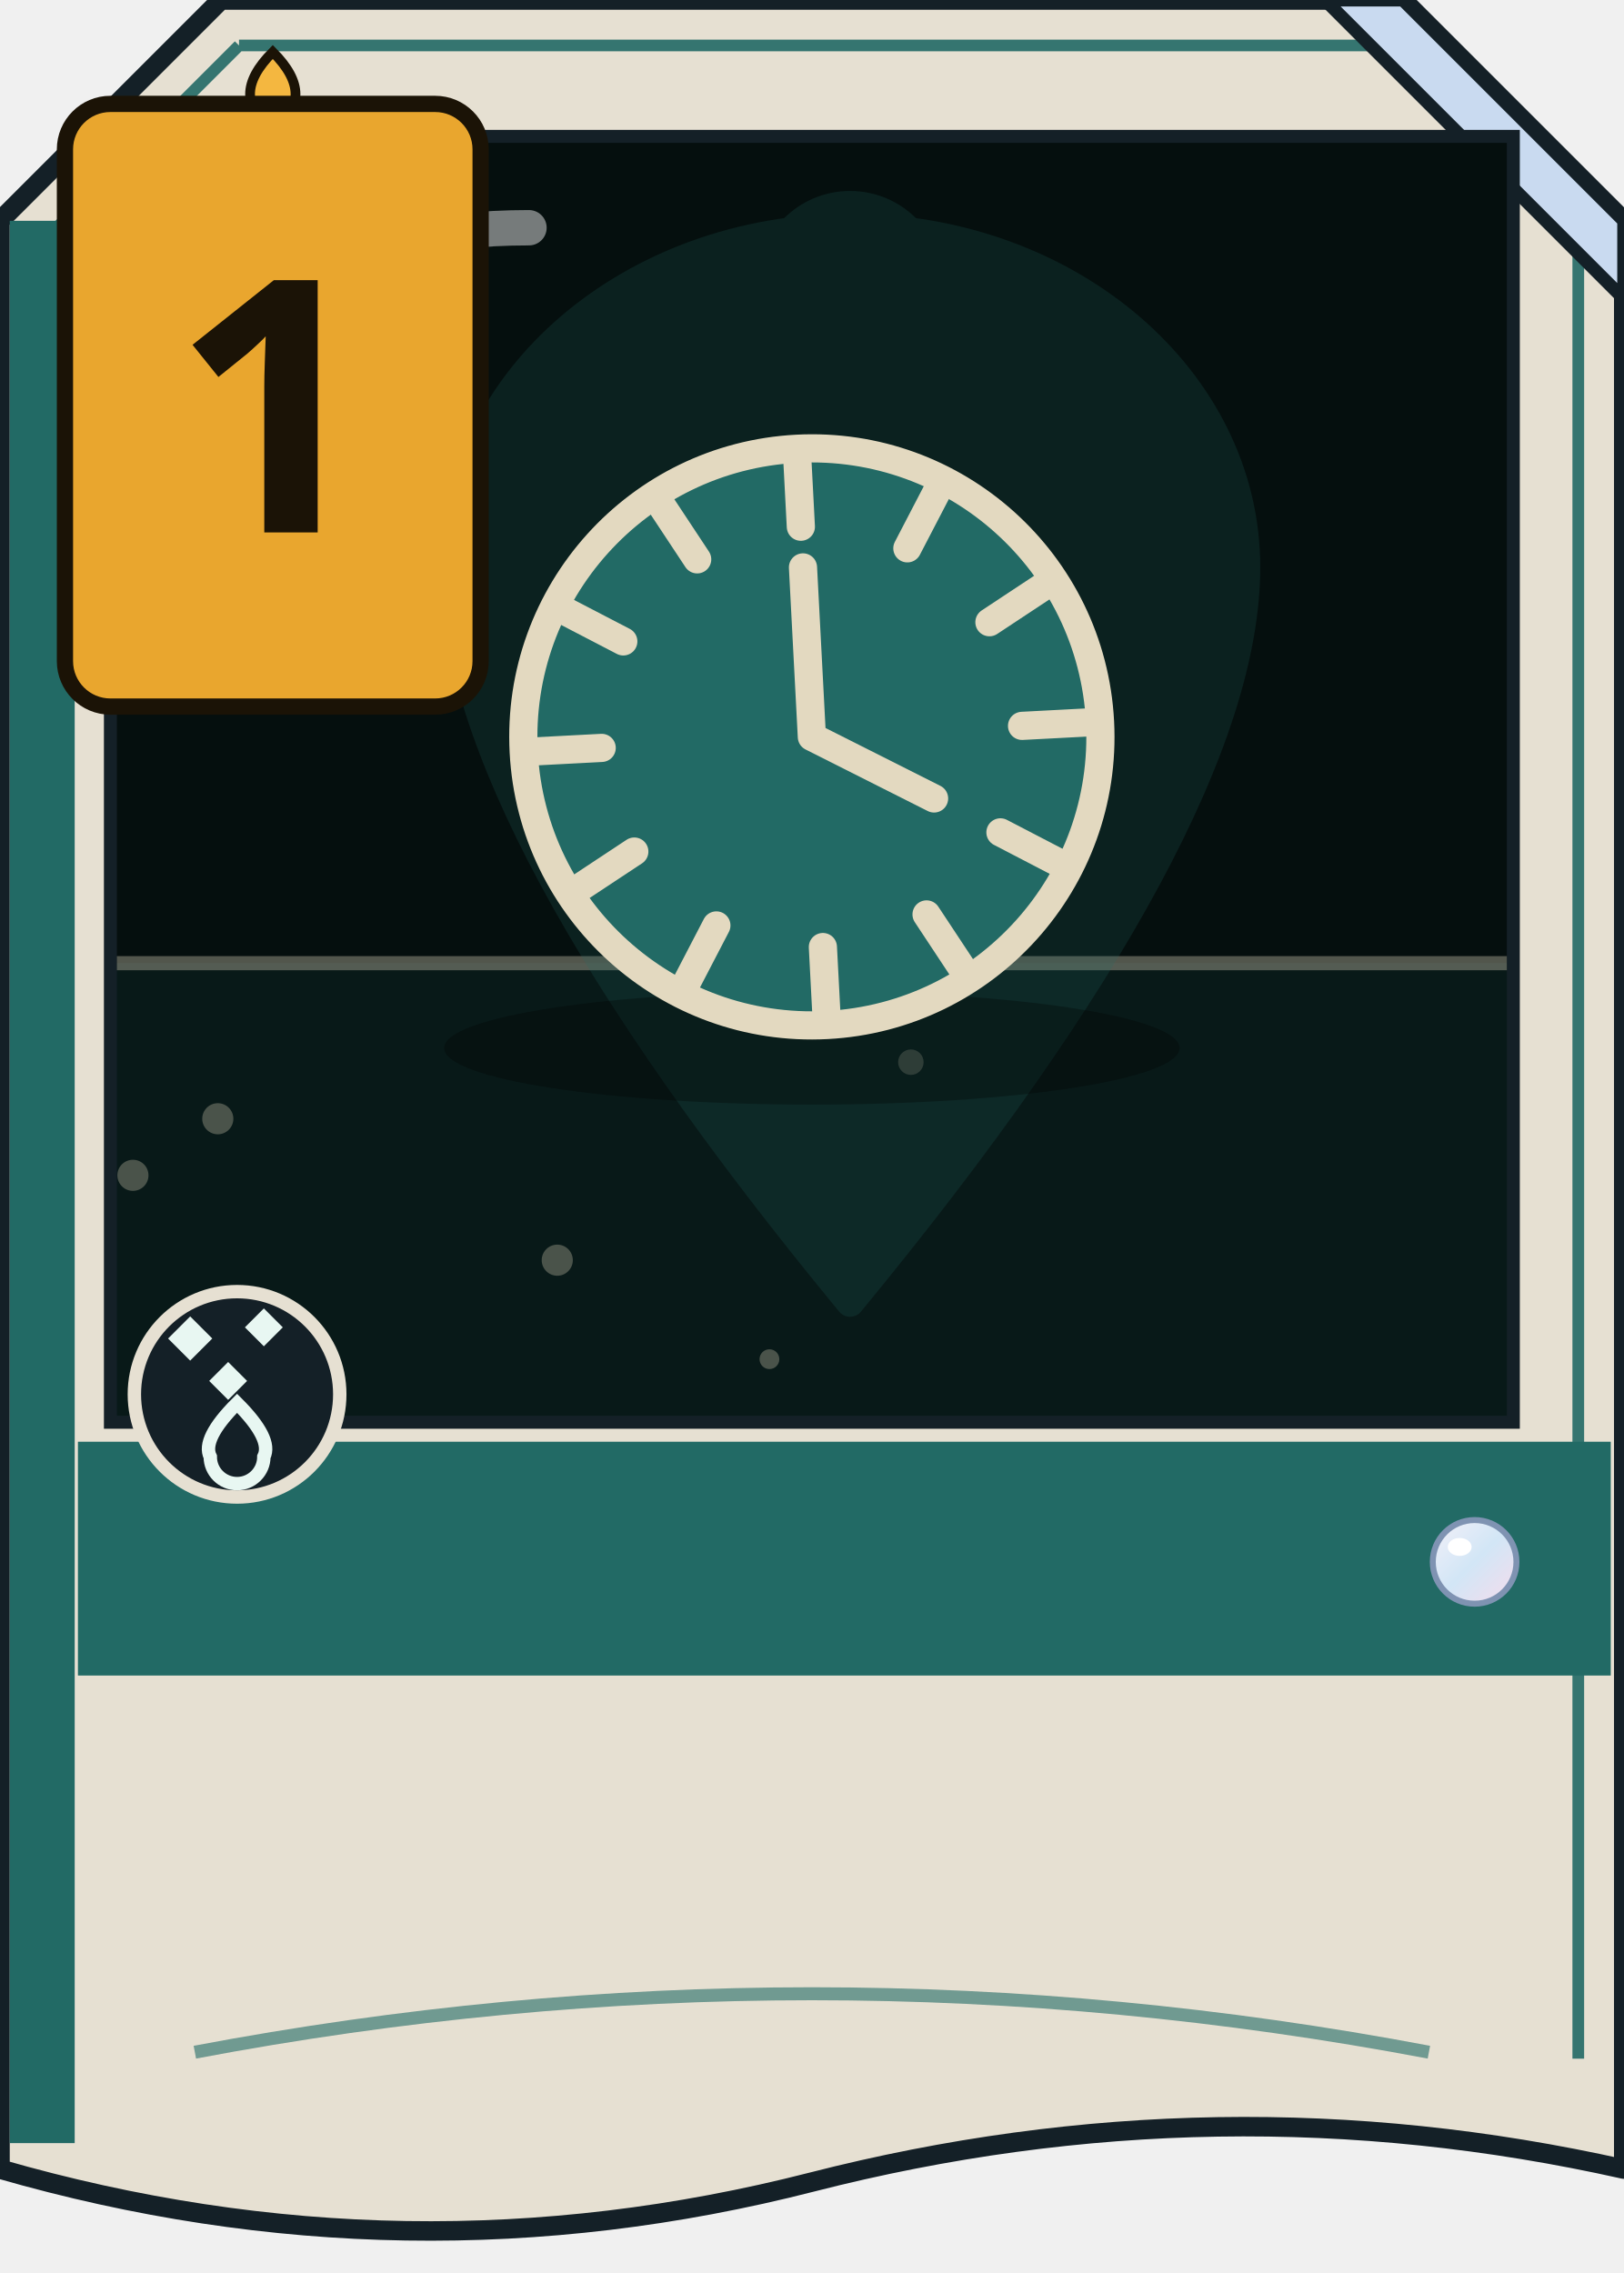
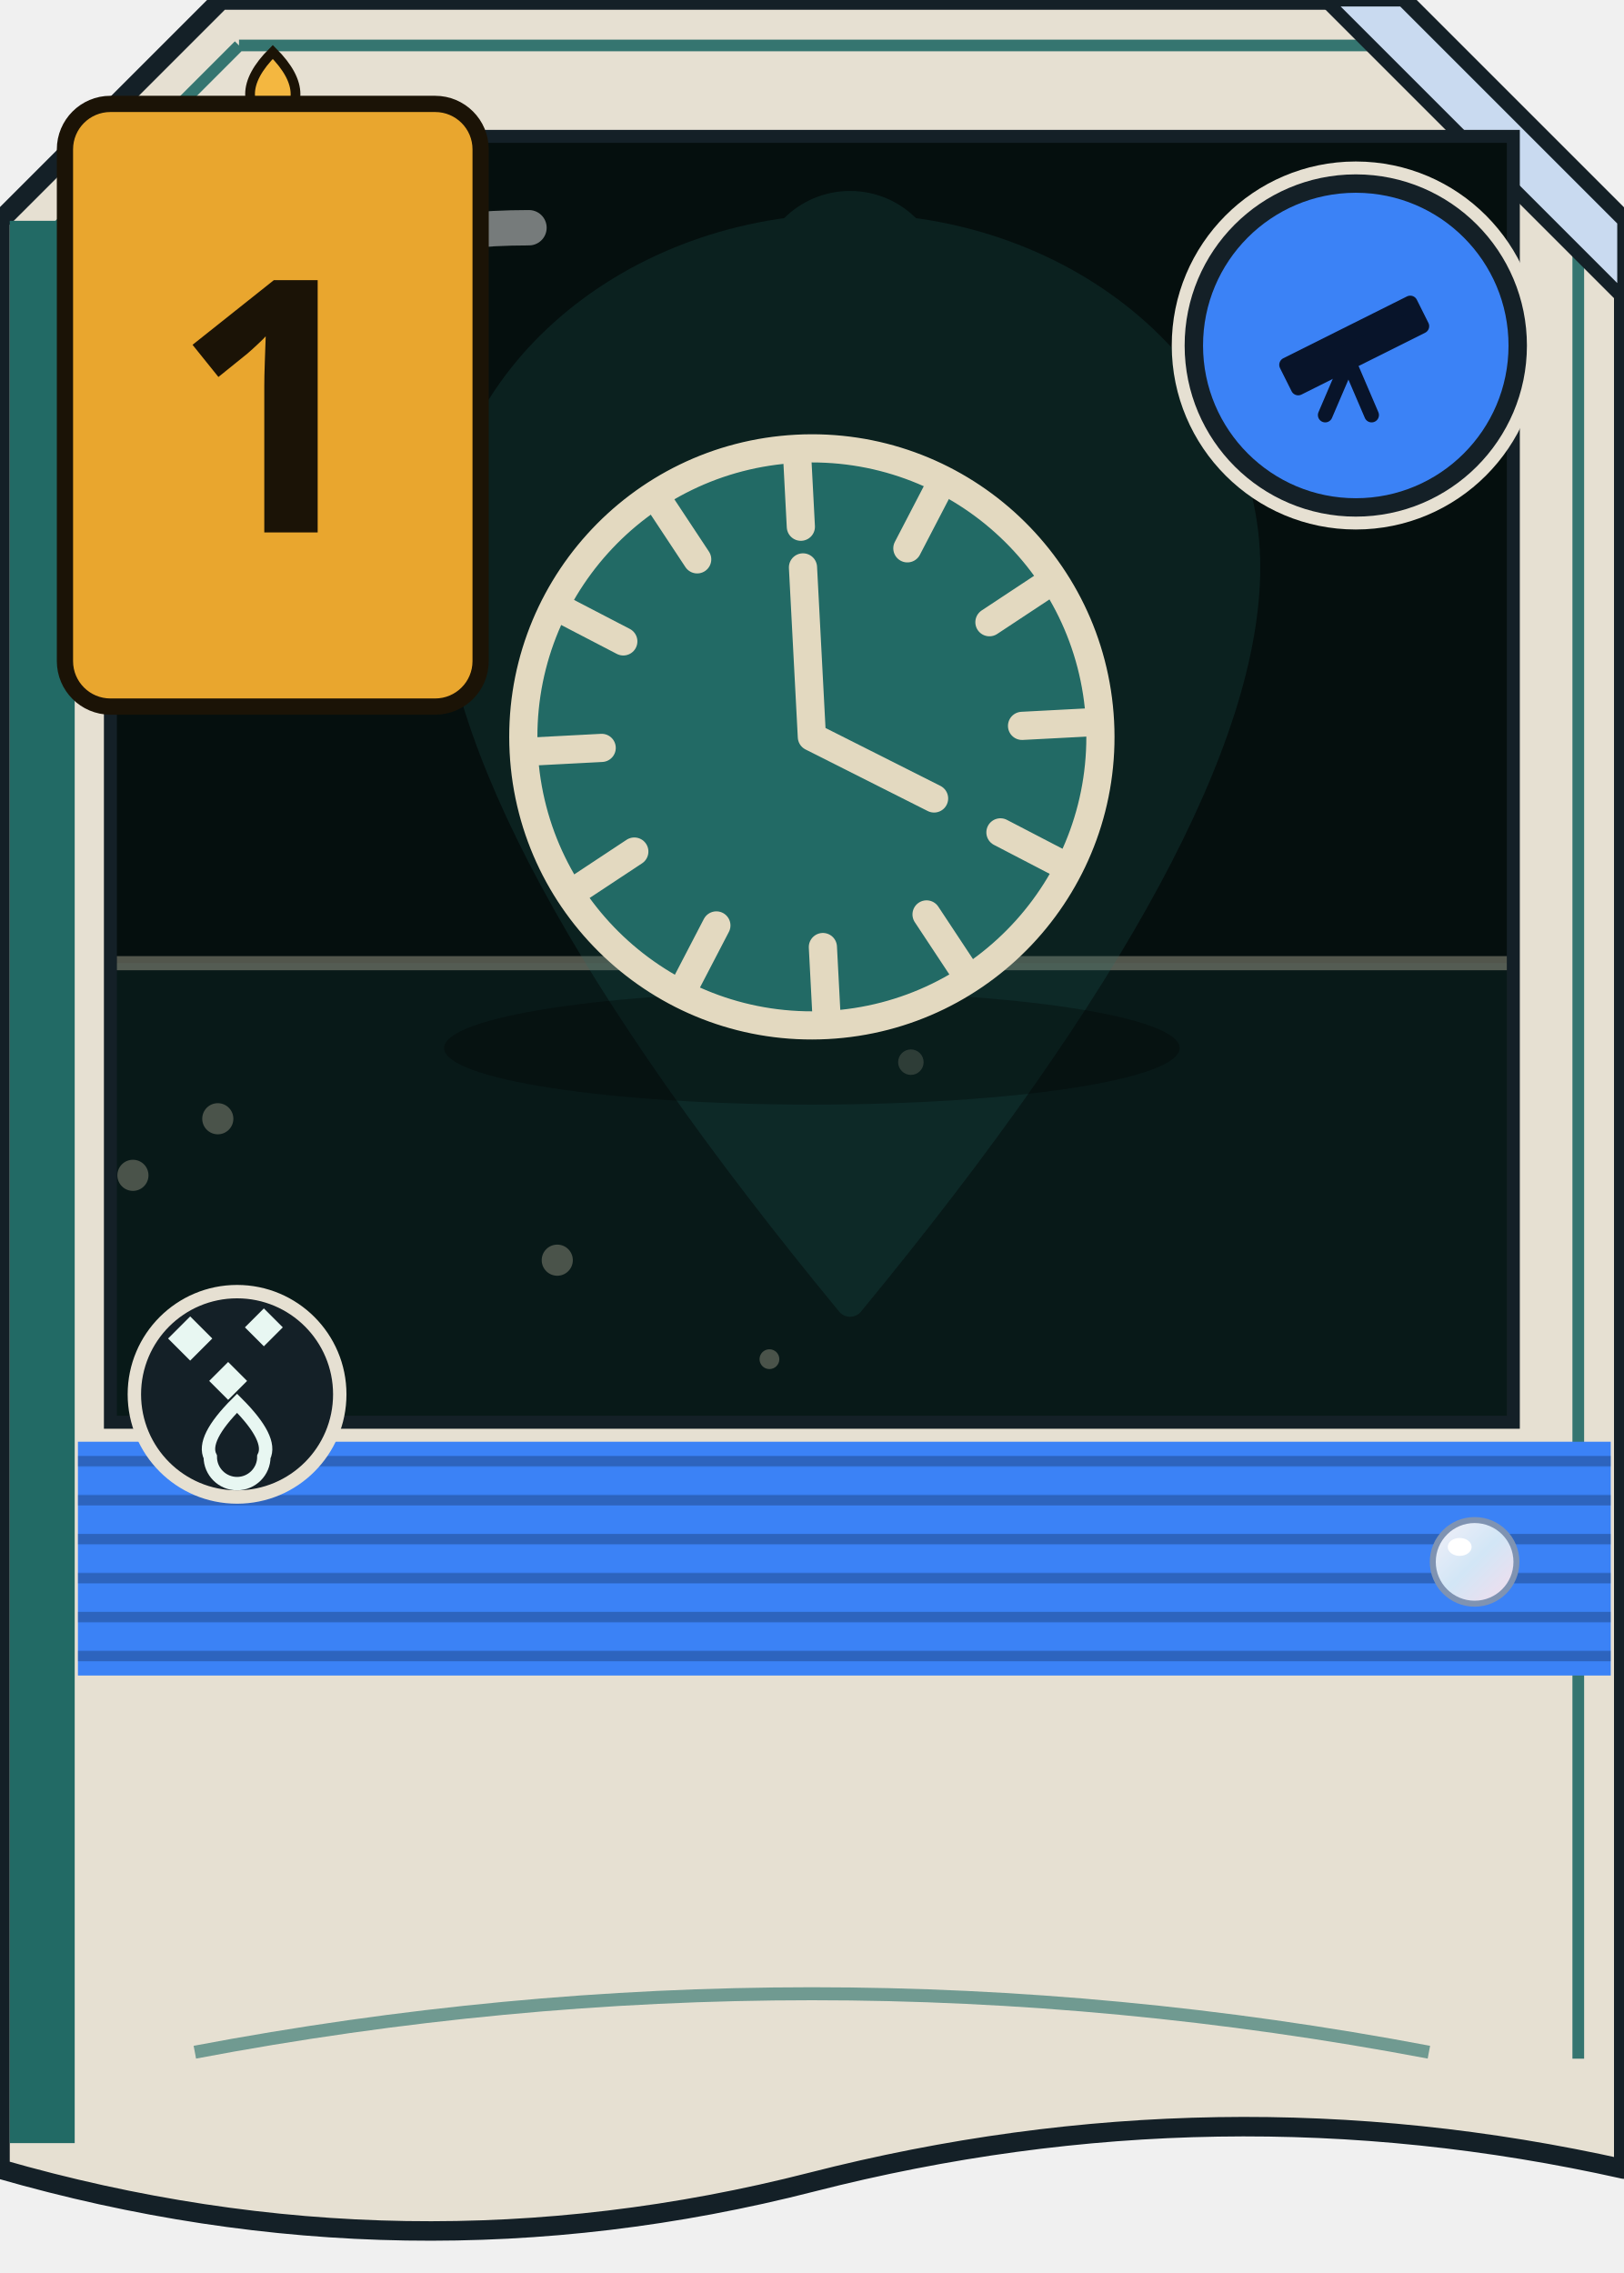
<svg xmlns="http://www.w3.org/2000/svg" viewBox="0 0 250 350" width="250" height="350">
  <path d="M34 0H216L250 34V334Q187.5 320 125 336T0 334V34Z" fill="#E6E0D2" stroke="#142027" stroke-width="3" stroke-linejoin="round" />
  <path d="M36.8 7H213.2L243 36.8V317M7 317V36.8L36.8 7" fill="none" stroke="#226A65" stroke-opacity="0.9" stroke-width="1.8" />
  <rect x="1.5" y="34" width="10" height="296" fill="#226A65" />
  <path d="M204 0H216L250 34V46Z" fill="#C9DAF0" stroke="#142027" stroke-width="2" />
  <rect x="16" y="20" width="218" height="200" fill="#142027" />
  <svg x="18" y="22" width="214" height="196" viewBox="0 0 120 90" preserveAspectRatio="xMidYMid slice" overflow="hidden">
    <rect width="120" height="90" fill="#050F0E" />
    <path d="M0 58H120V90H0Z" fill="#226A65" fill-opacity=".12" />
    <path d="M0 58H120" stroke="#E3D9C0" stroke-opacity=".35" stroke-width="1" />
    <circle cx="18" cy="69" r="1.1" fill="#E3D9C0" fill-opacity=".3" />
    <circle cx="12" cy="73" r="1.1" fill="#E3D9C0" fill-opacity=".3" />
    <circle cx="67" cy="65" r="0.9" fill="#E3D9C0" fill-opacity=".3" />
    <circle cx="115" cy="75" r="1.2" fill="#E3D9C0" fill-opacity=".3" />
    <circle cx="57" cy="86" r="0.7" fill="#E3D9C0" fill-opacity=".3" />
    <circle cx="42" cy="79" r="1.1" fill="#E3D9C0" fill-opacity=".3" />
    <g opacity=".2">
      <g transform="translate(62.7 44.0) rotate(0) scale(40.0)" stroke-width="0.050" stroke-linejoin="round" stroke-linecap="round">
        <path d="M0 .95Q.7.1.7-.35A.7.6 0 0 0-.7-.35Q-.7.1 0 .95Z" fill="#226A65" stroke="#226A65" />
        <circle cx="0" cy="-.85" r=".14" fill="none" stroke="#226A65" />
      </g>
    </g>
    <ellipse cx="60" cy="64" rx="26" ry="4" fill="#000" fill-opacity=".3" />
    <g transform="translate(60.0 42.0) rotate(-3) scale(24.0)" stroke-width="0.083" stroke-linejoin="round" stroke-linecap="round">
      <circle r=".85" fill="#226A65" stroke="#E3D9C0" />
      <path d="M0.62 0.00L0.82 0.00" stroke="#E3D9C0" />
      <path d="M0.54 0.31L0.71 0.41" stroke="#E3D9C0" />
      <path d="M0.31 0.54L0.41 0.71" stroke="#E3D9C0" />
      <path d="M0.00 0.62L0.00 0.82" stroke="#E3D9C0" />
      <path d="M-0.31 0.54L-0.41 0.71" stroke="#E3D9C0" />
      <path d="M-0.54 0.31L-0.71 0.41" stroke="#E3D9C0" />
      <path d="M-0.62 0.00L-0.82 0.00" stroke="#E3D9C0" />
      <path d="M-0.54 -0.31L-0.71 -0.41" stroke="#E3D9C0" />
      <path d="M-0.31 -0.54L-0.41 -0.71" stroke="#E3D9C0" />
      <path d="M-0.00 -0.62L-0.00 -0.82" stroke="#E3D9C0" />
      <path d="M0.31 -0.54L0.41 -0.71" stroke="#E3D9C0" />
      <path d="M0.54 -0.31L0.71 -0.41" stroke="#E3D9C0" />
      <path d="M0 0V-.5M0 0L.35.2" stroke="#E3D9C0" />
    </g>
    <path d="M8 22Q20 6 40 6" fill="none" stroke="#FFFFFF" stroke-opacity=".45" stroke-width="2.5" stroke-linecap="round" />
  </svg>
-   <rect x="12" y="222" width="236" height="36" fill="#226A65" />
+   <defs>
+     <pattern id="pat-draw" width="12" height="12" patternUnits="userSpaceOnUse">
+       <g opacity="0.28">
+         <path d="M0 3H12M0 9H12" stroke="#08142A" stroke-width="1.6" />
+       </g>
+     </pattern>
+   </defs>
+   <rect x="12" y="222" width="236" height="36" fill="#3B82F6" />
+   <rect x="12" y="222" width="236" height="36" fill="url(#pat-draw)" />
+   <g transform="translate(181.6 26) scale(1.133333)">
+     <path d="M24 2A22 22 0 1 1 23.9 2Z" fill="none" stroke="#E6E0D2" stroke-width="6" stroke-linejoin="round" />
+     <path d="M24 2A22 22 0 1 1 23.9 2Z" fill="#3B82F6" stroke="#142027" stroke-width="2.5" stroke-linejoin="round" />
+     <g transform="translate(24.0 24.0) rotate(0) scale(10.5)" stroke-width="0.190" stroke-linejoin="round" stroke-linecap="round">
+       <path d="M-.9.25L.7-.55L.85-.25L-.75.55Z" fill="#08142A" stroke="#08142A" />
+       <path d="M-.1.2L-.4.9M-.1.2L.2.9" stroke="#08142A" />
+     </g>
+   </g>
  <g transform="translate(216 229) scale(.46)">
    <defs>
      <linearGradient id="pg" x1="0" y1="0" x2="1" y2="1">
        <stop offset="0" stop-color="#F3F0F8" />
        <stop offset=".5" stop-color="#D2E6F6" />
        <stop offset="1" stop-color="#F6DCEC" />
      </linearGradient>
    </defs>
    <circle cx="24" cy="25" r="14" fill="url(#pg)" stroke="#7F93B2" stroke-width="2" />
    <ellipse cx="19" cy="20" rx="4" ry="3" fill="#fff" />
  </g>
  <g transform="translate(20 198.2) scale(0.6875)">
    <circle cx="24" cy="24" r="23" fill="#142027" stroke="#E6E0D2" stroke-width="3" />
    <rect x="10" y="8" width="7" height="7" transform="rotate(45 13.5 11.5)" fill="#E8F7F2" />
    <rect x="27" y="6" width="6" height="6" transform="rotate(45 30 9)" fill="#E8F7F2" />
    <rect x="19" y="18" width="6" height="6" transform="rotate(45 22 21)" fill="#E8F7F2" />
    <path d="M24 26Q32 34 30 38A6 6 0 0 1 18 38Q16 34 24 26Z" fill="none" stroke="#E8F7F2" stroke-width="3" />
  </g>
  <g transform="translate(10 16)">
    <path d="M32 -8Q39 -1 32 4Q25 -1 32 -8Z" fill="#F4B740" stroke="#1B1306" stroke-width="1.5" />
    <rect width="64" height="92.8" rx="7" fill="#E9A62E" stroke="#1B1306" stroke-width="2.5" />
    <text x="32" y="65.984" text-anchor="middle" font-size="54.4" font-weight="800" fill="#1B1306" font-family="'Noto Sans KR','Malgun Gothic','Apple SD Gothic Neo',system-ui,sans-serif">1</text>
  </g>
  <path d="M30 316Q125 298 220 316" fill="none" stroke="#226A65" stroke-width="2" opacity=".6" />
</svg>
